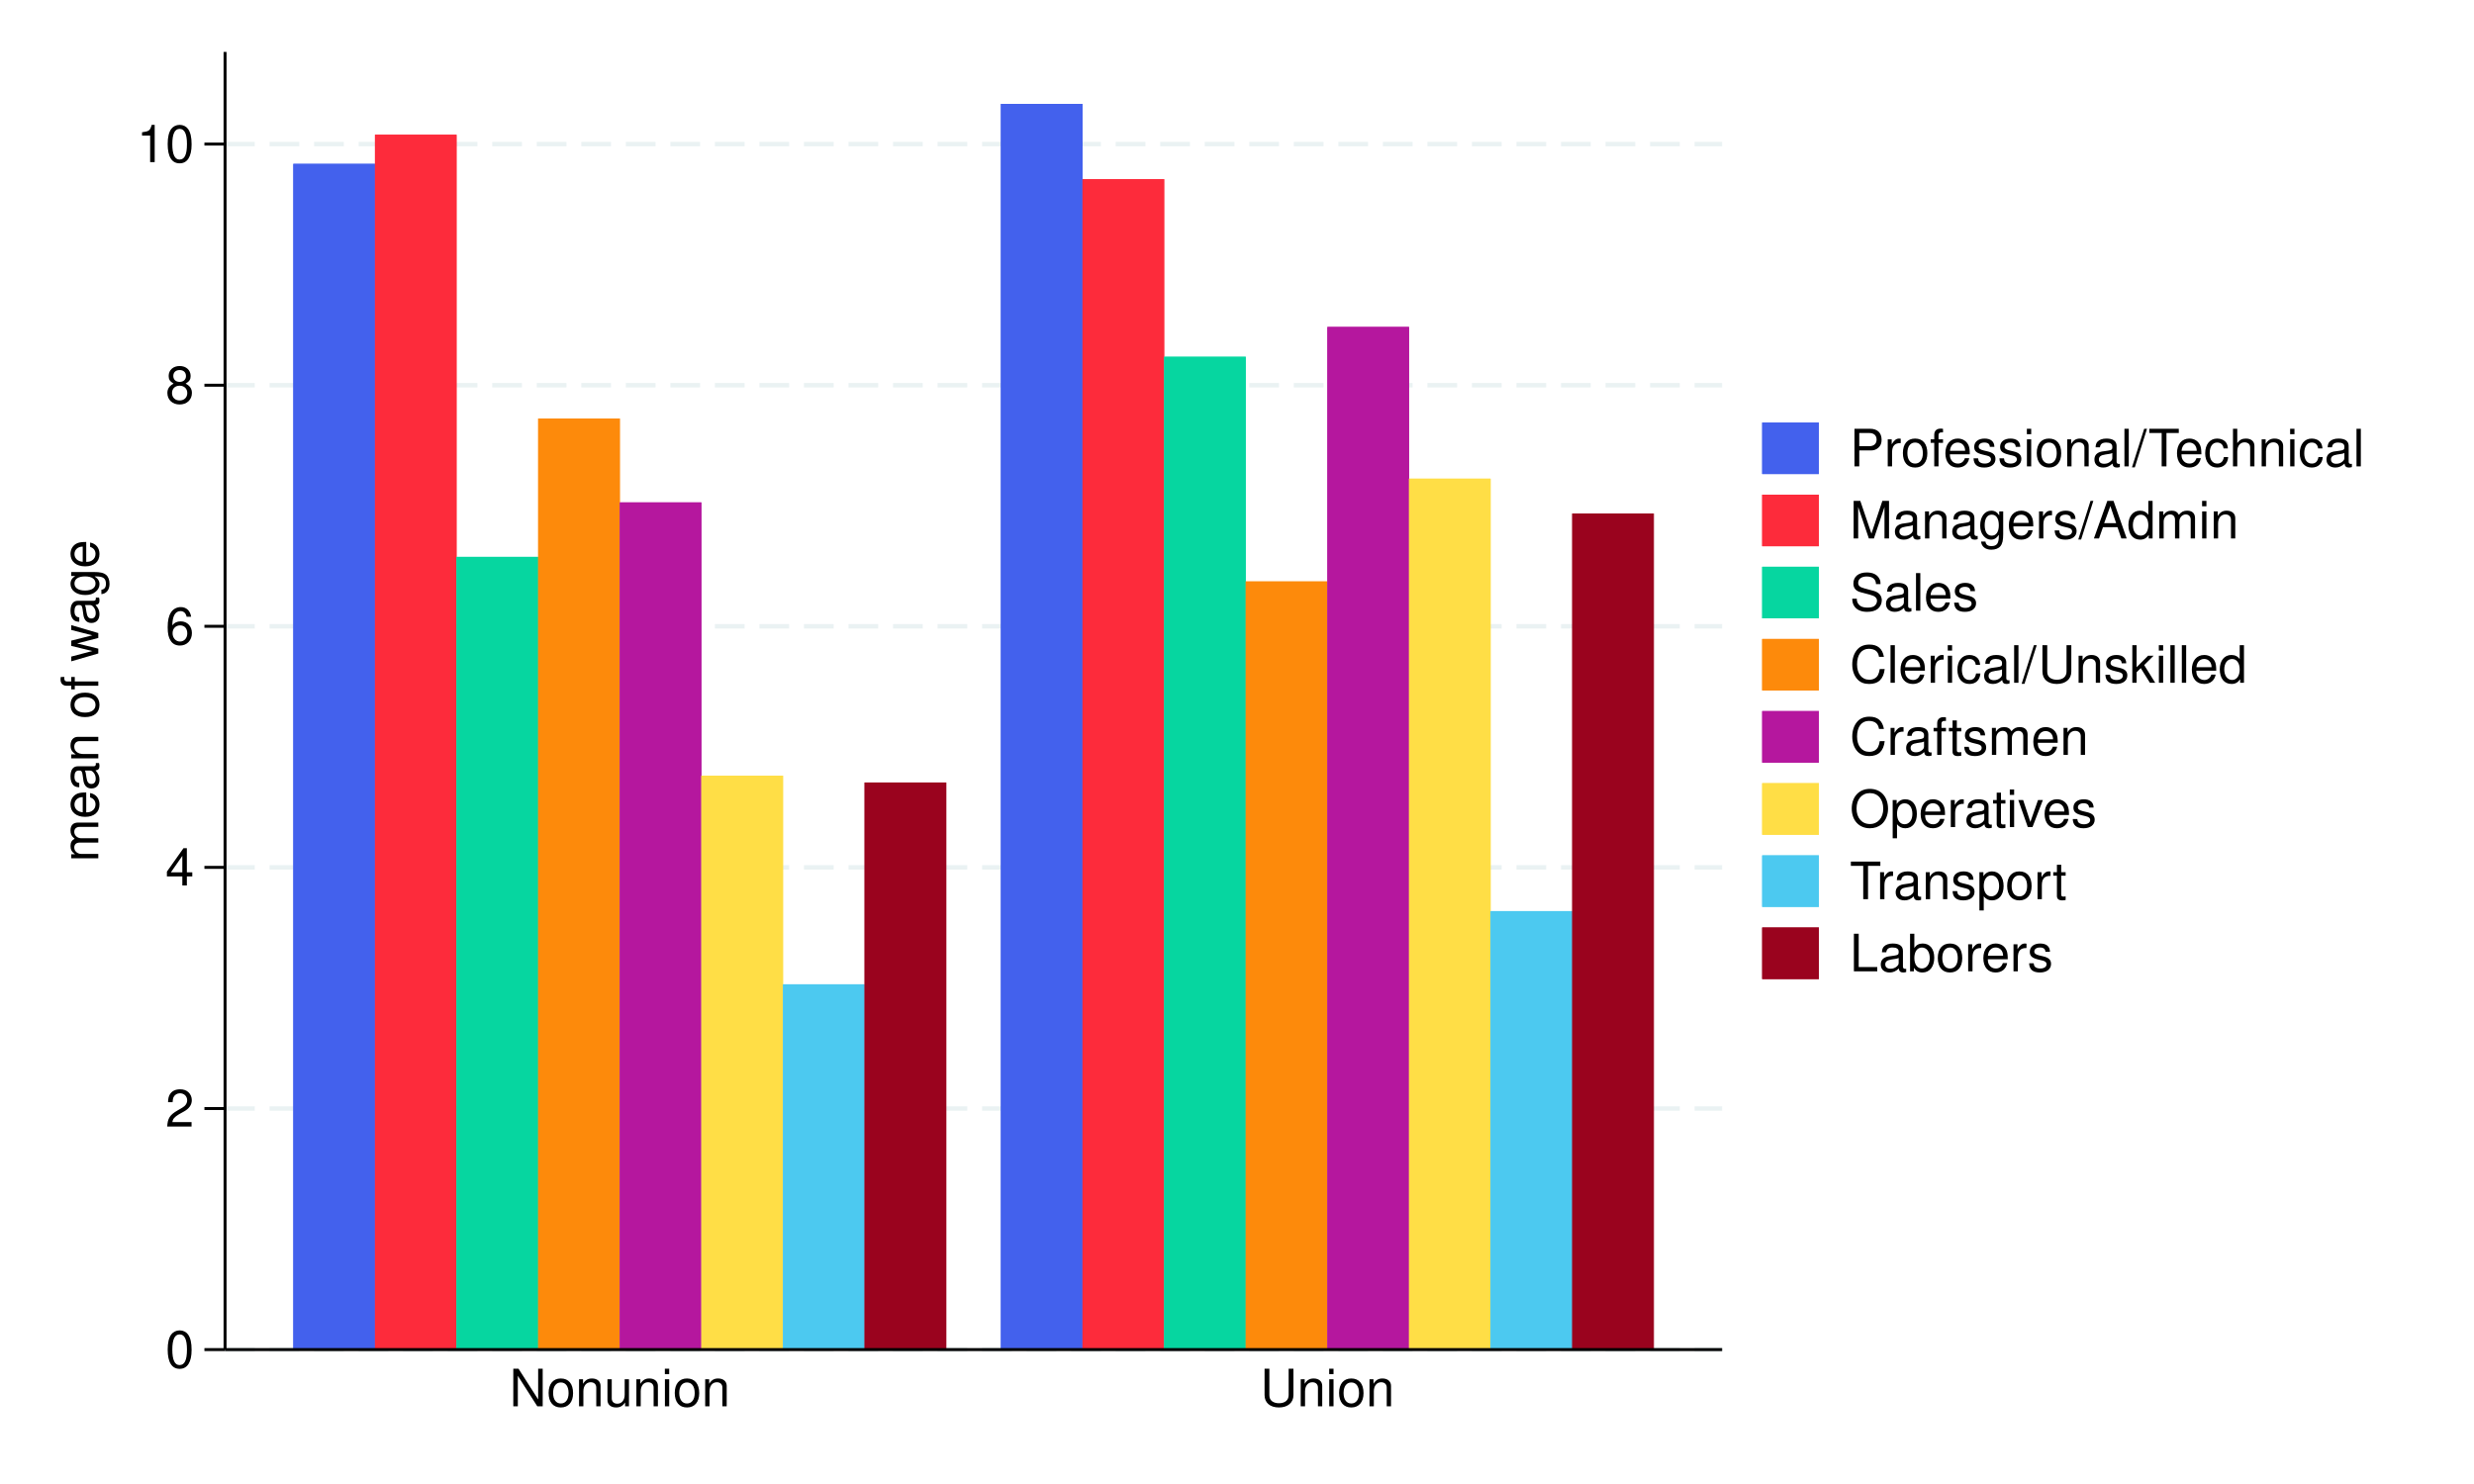
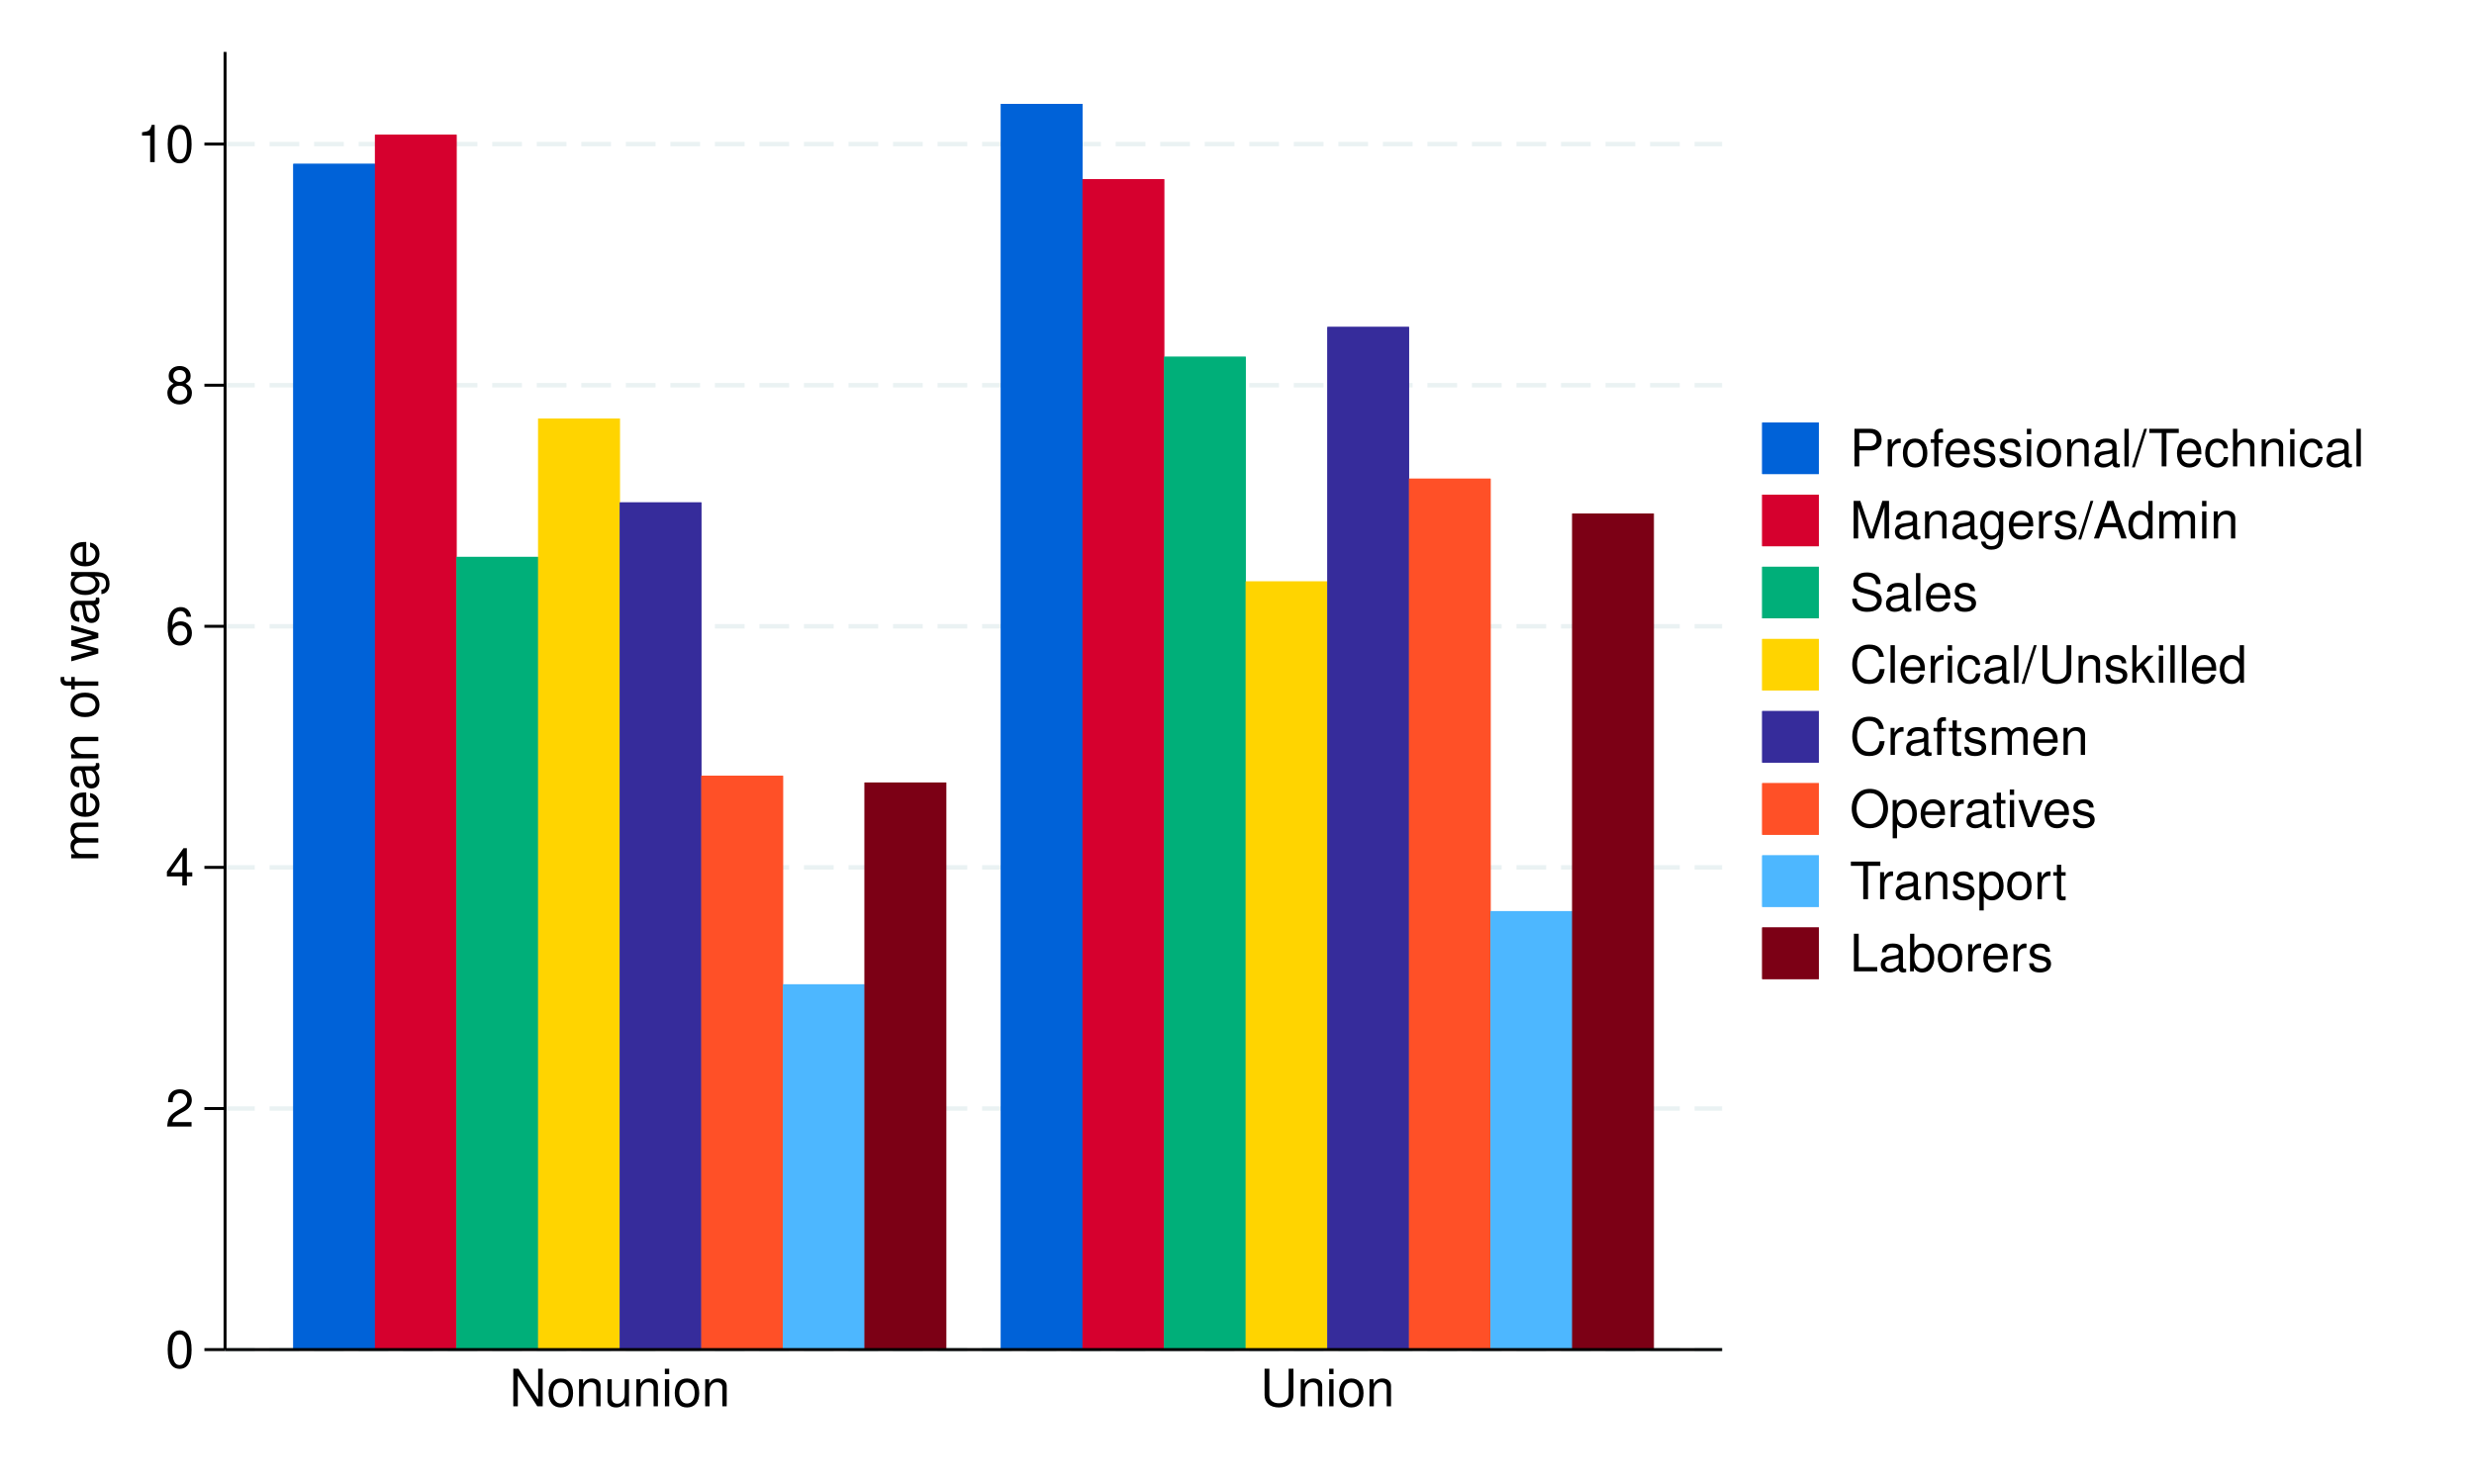
<svg xmlns="http://www.w3.org/2000/svg" version="1.1" width="7.500in" height="4.500in" viewBox="0 0 5400 3240">
  <rect x="0" y="0" width="5400" height="3240" style="fill:#FFFFFF;stroke:none" />
  <rect x="0.00" y="0.00" width="5400.00" height="3240.00" style="fill:#FFFFFF" />
  <rect x="3.24" y="3.24" width="5393.52" height="3233.52" style="fill:none;stroke:#FFFFFF;stroke-width:6.48" />
  <rect x="491.23" y="113.40" width="3267.68" height="2833.14" style="fill:#FFFFFF" />
  <rect x="494.47" y="116.64" width="3261.20" height="2826.66" style="fill:none;stroke:#FFFFFF;stroke-width:6.48" />
  <line x1="491.23" y1="2946.54" x2="556.03" y2="2946.54" style="stroke:#EAF2F3;stroke-width:9.72" />
  <line x1="588.43" y1="2946.54" x2="653.23" y2="2946.54" style="stroke:#EAF2F3;stroke-width:9.72" />
  <line x1="685.63" y1="2946.54" x2="750.43" y2="2946.54" style="stroke:#EAF2F3;stroke-width:9.72" />
  <line x1="782.83" y1="2946.54" x2="847.63" y2="2946.54" style="stroke:#EAF2F3;stroke-width:9.72" />
  <line x1="880.03" y1="2946.54" x2="944.83" y2="2946.54" style="stroke:#EAF2F3;stroke-width:9.72" />
  <line x1="977.23" y1="2946.54" x2="1042.03" y2="2946.54" style="stroke:#EAF2F3;stroke-width:9.72" />
  <line x1="1074.43" y1="2946.54" x2="1139.23" y2="2946.54" style="stroke:#EAF2F3;stroke-width:9.72" />
  <line x1="1171.63" y1="2946.54" x2="1236.43" y2="2946.54" style="stroke:#EAF2F3;stroke-width:9.72" />
  <line x1="1268.83" y1="2946.54" x2="1333.63" y2="2946.54" style="stroke:#EAF2F3;stroke-width:9.72" />
  <line x1="1366.03" y1="2946.54" x2="1430.83" y2="2946.54" style="stroke:#EAF2F3;stroke-width:9.72" />
  <line x1="1463.23" y1="2946.54" x2="1528.03" y2="2946.54" style="stroke:#EAF2F3;stroke-width:9.72" />
  <line x1="1560.43" y1="2946.54" x2="1625.23" y2="2946.54" style="stroke:#EAF2F3;stroke-width:9.72" />
  <line x1="1657.63" y1="2946.54" x2="1722.43" y2="2946.54" style="stroke:#EAF2F3;stroke-width:9.72" />
  <line x1="1754.83" y1="2946.54" x2="1819.63" y2="2946.54" style="stroke:#EAF2F3;stroke-width:9.72" />
  <line x1="1852.03" y1="2946.54" x2="1916.83" y2="2946.54" style="stroke:#EAF2F3;stroke-width:9.72" />
  <line x1="1949.23" y1="2946.54" x2="2014.03" y2="2946.54" style="stroke:#EAF2F3;stroke-width:9.72" />
  <line x1="2046.43" y1="2946.54" x2="2111.23" y2="2946.54" style="stroke:#EAF2F3;stroke-width:9.72" />
  <line x1="2143.63" y1="2946.54" x2="2208.43" y2="2946.54" style="stroke:#EAF2F3;stroke-width:9.72" />
  <line x1="2240.83" y1="2946.54" x2="2305.63" y2="2946.54" style="stroke:#EAF2F3;stroke-width:9.72" />
  <line x1="2338.03" y1="2946.54" x2="2402.83" y2="2946.54" style="stroke:#EAF2F3;stroke-width:9.72" />
  <line x1="2435.23" y1="2946.54" x2="2500.03" y2="2946.54" style="stroke:#EAF2F3;stroke-width:9.72" />
  <line x1="2532.43" y1="2946.54" x2="2597.23" y2="2946.54" style="stroke:#EAF2F3;stroke-width:9.72" />
  <line x1="2629.63" y1="2946.54" x2="2694.43" y2="2946.54" style="stroke:#EAF2F3;stroke-width:9.72" />
  <line x1="2726.83" y1="2946.54" x2="2791.63" y2="2946.54" style="stroke:#EAF2F3;stroke-width:9.72" />
  <line x1="2824.03" y1="2946.54" x2="2888.83" y2="2946.54" style="stroke:#EAF2F3;stroke-width:9.72" />
  <line x1="2921.23" y1="2946.54" x2="2986.03" y2="2946.54" style="stroke:#EAF2F3;stroke-width:9.72" />
  <line x1="3018.43" y1="2946.54" x2="3083.23" y2="2946.54" style="stroke:#EAF2F3;stroke-width:9.72" />
  <line x1="3115.63" y1="2946.54" x2="3180.43" y2="2946.54" style="stroke:#EAF2F3;stroke-width:9.72" />
  <line x1="3212.83" y1="2946.54" x2="3277.63" y2="2946.54" style="stroke:#EAF2F3;stroke-width:9.72" />
  <line x1="3310.03" y1="2946.54" x2="3374.83" y2="2946.54" style="stroke:#EAF2F3;stroke-width:9.72" />
  <line x1="3407.23" y1="2946.54" x2="3472.03" y2="2946.54" style="stroke:#EAF2F3;stroke-width:9.72" />
  <line x1="3504.43" y1="2946.54" x2="3569.23" y2="2946.54" style="stroke:#EAF2F3;stroke-width:9.72" />
  <line x1="3601.63" y1="2946.54" x2="3666.43" y2="2946.54" style="stroke:#EAF2F3;stroke-width:9.72" />
  <line x1="3698.83" y1="2946.54" x2="3758.91" y2="2946.54" style="stroke:#EAF2F3;stroke-width:9.72" />
  <line x1="491.23" y1="2420.21" x2="556.03" y2="2420.21" style="stroke:#EAF2F3;stroke-width:9.72" />
  <line x1="588.43" y1="2420.21" x2="653.23" y2="2420.21" style="stroke:#EAF2F3;stroke-width:9.72" />
  <line x1="685.63" y1="2420.21" x2="750.43" y2="2420.21" style="stroke:#EAF2F3;stroke-width:9.72" />
  <line x1="782.83" y1="2420.21" x2="847.63" y2="2420.21" style="stroke:#EAF2F3;stroke-width:9.72" />
  <line x1="880.03" y1="2420.21" x2="944.83" y2="2420.21" style="stroke:#EAF2F3;stroke-width:9.72" />
  <line x1="977.23" y1="2420.21" x2="1042.03" y2="2420.21" style="stroke:#EAF2F3;stroke-width:9.72" />
  <line x1="1074.43" y1="2420.21" x2="1139.23" y2="2420.21" style="stroke:#EAF2F3;stroke-width:9.72" />
  <line x1="1171.63" y1="2420.21" x2="1236.43" y2="2420.21" style="stroke:#EAF2F3;stroke-width:9.72" />
  <line x1="1268.83" y1="2420.21" x2="1333.63" y2="2420.21" style="stroke:#EAF2F3;stroke-width:9.72" />
  <line x1="1366.03" y1="2420.21" x2="1430.83" y2="2420.21" style="stroke:#EAF2F3;stroke-width:9.72" />
  <line x1="1463.23" y1="2420.21" x2="1528.03" y2="2420.21" style="stroke:#EAF2F3;stroke-width:9.72" />
  <line x1="1560.43" y1="2420.21" x2="1625.23" y2="2420.21" style="stroke:#EAF2F3;stroke-width:9.72" />
  <line x1="1657.63" y1="2420.21" x2="1722.43" y2="2420.21" style="stroke:#EAF2F3;stroke-width:9.72" />
  <line x1="1754.83" y1="2420.21" x2="1819.63" y2="2420.21" style="stroke:#EAF2F3;stroke-width:9.72" />
  <line x1="1852.03" y1="2420.21" x2="1916.83" y2="2420.21" style="stroke:#EAF2F3;stroke-width:9.72" />
  <line x1="1949.23" y1="2420.21" x2="2014.03" y2="2420.21" style="stroke:#EAF2F3;stroke-width:9.72" />
  <line x1="2046.43" y1="2420.21" x2="2111.23" y2="2420.21" style="stroke:#EAF2F3;stroke-width:9.72" />
  <line x1="2143.63" y1="2420.21" x2="2208.43" y2="2420.21" style="stroke:#EAF2F3;stroke-width:9.72" />
  <line x1="2240.83" y1="2420.21" x2="2305.63" y2="2420.21" style="stroke:#EAF2F3;stroke-width:9.72" />
  <line x1="2338.03" y1="2420.21" x2="2402.83" y2="2420.21" style="stroke:#EAF2F3;stroke-width:9.72" />
  <line x1="2435.23" y1="2420.21" x2="2500.03" y2="2420.21" style="stroke:#EAF2F3;stroke-width:9.72" />
  <line x1="2532.43" y1="2420.21" x2="2597.23" y2="2420.21" style="stroke:#EAF2F3;stroke-width:9.72" />
  <line x1="2629.63" y1="2420.21" x2="2694.43" y2="2420.21" style="stroke:#EAF2F3;stroke-width:9.72" />
  <line x1="2726.83" y1="2420.21" x2="2791.63" y2="2420.21" style="stroke:#EAF2F3;stroke-width:9.72" />
  <line x1="2824.03" y1="2420.21" x2="2888.83" y2="2420.21" style="stroke:#EAF2F3;stroke-width:9.72" />
  <line x1="2921.23" y1="2420.21" x2="2986.03" y2="2420.21" style="stroke:#EAF2F3;stroke-width:9.72" />
  <line x1="3018.43" y1="2420.21" x2="3083.23" y2="2420.21" style="stroke:#EAF2F3;stroke-width:9.72" />
  <line x1="3115.63" y1="2420.21" x2="3180.43" y2="2420.21" style="stroke:#EAF2F3;stroke-width:9.72" />
  <line x1="3212.83" y1="2420.21" x2="3277.63" y2="2420.21" style="stroke:#EAF2F3;stroke-width:9.72" />
  <line x1="3310.03" y1="2420.21" x2="3374.83" y2="2420.21" style="stroke:#EAF2F3;stroke-width:9.72" />
  <line x1="3407.23" y1="2420.21" x2="3472.03" y2="2420.21" style="stroke:#EAF2F3;stroke-width:9.72" />
  <line x1="3504.43" y1="2420.21" x2="3569.23" y2="2420.21" style="stroke:#EAF2F3;stroke-width:9.72" />
  <line x1="3601.63" y1="2420.21" x2="3666.43" y2="2420.21" style="stroke:#EAF2F3;stroke-width:9.72" />
  <line x1="3698.83" y1="2420.21" x2="3758.91" y2="2420.21" style="stroke:#EAF2F3;stroke-width:9.72" />
  <line x1="491.23" y1="1893.71" x2="556.03" y2="1893.71" style="stroke:#EAF2F3;stroke-width:9.72" />
  <line x1="588.43" y1="1893.71" x2="653.23" y2="1893.71" style="stroke:#EAF2F3;stroke-width:9.72" />
  <line x1="685.63" y1="1893.71" x2="750.43" y2="1893.71" style="stroke:#EAF2F3;stroke-width:9.72" />
  <line x1="782.83" y1="1893.71" x2="847.63" y2="1893.71" style="stroke:#EAF2F3;stroke-width:9.72" />
  <line x1="880.03" y1="1893.71" x2="944.83" y2="1893.71" style="stroke:#EAF2F3;stroke-width:9.72" />
  <line x1="977.23" y1="1893.71" x2="1042.03" y2="1893.71" style="stroke:#EAF2F3;stroke-width:9.72" />
  <line x1="1074.43" y1="1893.71" x2="1139.23" y2="1893.71" style="stroke:#EAF2F3;stroke-width:9.72" />
  <line x1="1171.63" y1="1893.71" x2="1236.43" y2="1893.71" style="stroke:#EAF2F3;stroke-width:9.72" />
  <line x1="1268.83" y1="1893.71" x2="1333.63" y2="1893.71" style="stroke:#EAF2F3;stroke-width:9.72" />
  <line x1="1366.03" y1="1893.71" x2="1430.83" y2="1893.71" style="stroke:#EAF2F3;stroke-width:9.72" />
  <line x1="1463.23" y1="1893.71" x2="1528.03" y2="1893.71" style="stroke:#EAF2F3;stroke-width:9.72" />
  <line x1="1560.43" y1="1893.71" x2="1625.23" y2="1893.71" style="stroke:#EAF2F3;stroke-width:9.72" />
  <line x1="1657.63" y1="1893.71" x2="1722.43" y2="1893.71" style="stroke:#EAF2F3;stroke-width:9.72" />
  <line x1="1754.83" y1="1893.71" x2="1819.63" y2="1893.71" style="stroke:#EAF2F3;stroke-width:9.72" />
  <line x1="1852.03" y1="1893.71" x2="1916.83" y2="1893.71" style="stroke:#EAF2F3;stroke-width:9.72" />
  <line x1="1949.23" y1="1893.71" x2="2014.03" y2="1893.71" style="stroke:#EAF2F3;stroke-width:9.72" />
  <line x1="2046.43" y1="1893.71" x2="2111.23" y2="1893.71" style="stroke:#EAF2F3;stroke-width:9.72" />
  <line x1="2143.63" y1="1893.71" x2="2208.43" y2="1893.71" style="stroke:#EAF2F3;stroke-width:9.72" />
  <line x1="2240.83" y1="1893.71" x2="2305.63" y2="1893.71" style="stroke:#EAF2F3;stroke-width:9.72" />
  <line x1="2338.03" y1="1893.71" x2="2402.83" y2="1893.71" style="stroke:#EAF2F3;stroke-width:9.72" />
  <line x1="2435.23" y1="1893.71" x2="2500.03" y2="1893.71" style="stroke:#EAF2F3;stroke-width:9.72" />
  <line x1="2532.43" y1="1893.71" x2="2597.23" y2="1893.71" style="stroke:#EAF2F3;stroke-width:9.72" />
  <line x1="2629.63" y1="1893.71" x2="2694.43" y2="1893.71" style="stroke:#EAF2F3;stroke-width:9.72" />
  <line x1="2726.83" y1="1893.71" x2="2791.63" y2="1893.71" style="stroke:#EAF2F3;stroke-width:9.72" />
  <line x1="2824.03" y1="1893.71" x2="2888.83" y2="1893.71" style="stroke:#EAF2F3;stroke-width:9.72" />
  <line x1="2921.23" y1="1893.71" x2="2986.03" y2="1893.71" style="stroke:#EAF2F3;stroke-width:9.72" />
  <line x1="3018.43" y1="1893.71" x2="3083.23" y2="1893.71" style="stroke:#EAF2F3;stroke-width:9.72" />
  <line x1="3115.63" y1="1893.71" x2="3180.43" y2="1893.71" style="stroke:#EAF2F3;stroke-width:9.72" />
  <line x1="3212.83" y1="1893.71" x2="3277.63" y2="1893.71" style="stroke:#EAF2F3;stroke-width:9.72" />
  <line x1="3310.03" y1="1893.71" x2="3374.83" y2="1893.71" style="stroke:#EAF2F3;stroke-width:9.72" />
  <line x1="3407.23" y1="1893.71" x2="3472.03" y2="1893.71" style="stroke:#EAF2F3;stroke-width:9.72" />
  <line x1="3504.43" y1="1893.71" x2="3569.23" y2="1893.71" style="stroke:#EAF2F3;stroke-width:9.72" />
  <line x1="3601.63" y1="1893.71" x2="3666.43" y2="1893.71" style="stroke:#EAF2F3;stroke-width:9.72" />
  <line x1="3698.83" y1="1893.71" x2="3758.91" y2="1893.71" style="stroke:#EAF2F3;stroke-width:9.72" />
  <line x1="491.23" y1="1367.38" x2="556.03" y2="1367.38" style="stroke:#EAF2F3;stroke-width:9.72" />
  <line x1="588.43" y1="1367.38" x2="653.23" y2="1367.38" style="stroke:#EAF2F3;stroke-width:9.72" />
  <line x1="685.63" y1="1367.38" x2="750.43" y2="1367.38" style="stroke:#EAF2F3;stroke-width:9.72" />
  <line x1="782.83" y1="1367.38" x2="847.63" y2="1367.38" style="stroke:#EAF2F3;stroke-width:9.72" />
  <line x1="880.03" y1="1367.38" x2="944.83" y2="1367.38" style="stroke:#EAF2F3;stroke-width:9.72" />
  <line x1="977.23" y1="1367.38" x2="1042.03" y2="1367.38" style="stroke:#EAF2F3;stroke-width:9.72" />
  <line x1="1074.43" y1="1367.38" x2="1139.23" y2="1367.38" style="stroke:#EAF2F3;stroke-width:9.72" />
  <line x1="1171.63" y1="1367.38" x2="1236.43" y2="1367.38" style="stroke:#EAF2F3;stroke-width:9.72" />
  <line x1="1268.83" y1="1367.38" x2="1333.63" y2="1367.38" style="stroke:#EAF2F3;stroke-width:9.72" />
  <line x1="1366.03" y1="1367.38" x2="1430.83" y2="1367.38" style="stroke:#EAF2F3;stroke-width:9.72" />
  <line x1="1463.23" y1="1367.38" x2="1528.03" y2="1367.38" style="stroke:#EAF2F3;stroke-width:9.72" />
  <line x1="1560.43" y1="1367.38" x2="1625.23" y2="1367.38" style="stroke:#EAF2F3;stroke-width:9.72" />
  <line x1="1657.63" y1="1367.38" x2="1722.43" y2="1367.38" style="stroke:#EAF2F3;stroke-width:9.72" />
  <line x1="1754.83" y1="1367.38" x2="1819.63" y2="1367.38" style="stroke:#EAF2F3;stroke-width:9.72" />
  <line x1="1852.03" y1="1367.38" x2="1916.83" y2="1367.38" style="stroke:#EAF2F3;stroke-width:9.72" />
  <line x1="1949.23" y1="1367.38" x2="2014.03" y2="1367.38" style="stroke:#EAF2F3;stroke-width:9.72" />
  <line x1="2046.43" y1="1367.38" x2="2111.23" y2="1367.38" style="stroke:#EAF2F3;stroke-width:9.72" />
  <line x1="2143.63" y1="1367.38" x2="2208.43" y2="1367.38" style="stroke:#EAF2F3;stroke-width:9.72" />
  <line x1="2240.83" y1="1367.38" x2="2305.63" y2="1367.38" style="stroke:#EAF2F3;stroke-width:9.72" />
  <line x1="2338.03" y1="1367.38" x2="2402.83" y2="1367.38" style="stroke:#EAF2F3;stroke-width:9.72" />
  <line x1="2435.23" y1="1367.38" x2="2500.03" y2="1367.38" style="stroke:#EAF2F3;stroke-width:9.72" />
  <line x1="2532.43" y1="1367.38" x2="2597.23" y2="1367.38" style="stroke:#EAF2F3;stroke-width:9.72" />
  <line x1="2629.63" y1="1367.38" x2="2694.43" y2="1367.38" style="stroke:#EAF2F3;stroke-width:9.72" />
  <line x1="2726.83" y1="1367.38" x2="2791.63" y2="1367.38" style="stroke:#EAF2F3;stroke-width:9.72" />
  <line x1="2824.03" y1="1367.38" x2="2888.83" y2="1367.38" style="stroke:#EAF2F3;stroke-width:9.72" />
  <line x1="2921.23" y1="1367.38" x2="2986.03" y2="1367.38" style="stroke:#EAF2F3;stroke-width:9.72" />
  <line x1="3018.43" y1="1367.38" x2="3083.23" y2="1367.38" style="stroke:#EAF2F3;stroke-width:9.72" />
  <line x1="3115.63" y1="1367.38" x2="3180.43" y2="1367.38" style="stroke:#EAF2F3;stroke-width:9.72" />
  <line x1="3212.83" y1="1367.38" x2="3277.63" y2="1367.38" style="stroke:#EAF2F3;stroke-width:9.72" />
  <line x1="3310.03" y1="1367.38" x2="3374.83" y2="1367.38" style="stroke:#EAF2F3;stroke-width:9.72" />
  <line x1="3407.23" y1="1367.38" x2="3472.03" y2="1367.38" style="stroke:#EAF2F3;stroke-width:9.72" />
  <line x1="3504.43" y1="1367.38" x2="3569.23" y2="1367.38" style="stroke:#EAF2F3;stroke-width:9.72" />
  <line x1="3601.63" y1="1367.38" x2="3666.43" y2="1367.38" style="stroke:#EAF2F3;stroke-width:9.72" />
  <line x1="3698.83" y1="1367.38" x2="3758.91" y2="1367.38" style="stroke:#EAF2F3;stroke-width:9.72" />
  <line x1="491.23" y1="841.05" x2="556.03" y2="841.05" style="stroke:#EAF2F3;stroke-width:9.72" />
  <line x1="588.43" y1="841.05" x2="653.23" y2="841.05" style="stroke:#EAF2F3;stroke-width:9.72" />
  <line x1="685.63" y1="841.05" x2="750.43" y2="841.05" style="stroke:#EAF2F3;stroke-width:9.72" />
  <line x1="782.83" y1="841.05" x2="847.63" y2="841.05" style="stroke:#EAF2F3;stroke-width:9.72" />
  <line x1="880.03" y1="841.05" x2="944.83" y2="841.05" style="stroke:#EAF2F3;stroke-width:9.72" />
  <line x1="977.23" y1="841.05" x2="1042.03" y2="841.05" style="stroke:#EAF2F3;stroke-width:9.72" />
  <line x1="1074.43" y1="841.05" x2="1139.23" y2="841.05" style="stroke:#EAF2F3;stroke-width:9.72" />
  <line x1="1171.63" y1="841.05" x2="1236.43" y2="841.05" style="stroke:#EAF2F3;stroke-width:9.72" />
  <line x1="1268.83" y1="841.05" x2="1333.63" y2="841.05" style="stroke:#EAF2F3;stroke-width:9.72" />
  <line x1="1366.03" y1="841.05" x2="1430.83" y2="841.05" style="stroke:#EAF2F3;stroke-width:9.72" />
  <line x1="1463.23" y1="841.05" x2="1528.03" y2="841.05" style="stroke:#EAF2F3;stroke-width:9.72" />
  <line x1="1560.43" y1="841.05" x2="1625.23" y2="841.05" style="stroke:#EAF2F3;stroke-width:9.72" />
  <line x1="1657.63" y1="841.05" x2="1722.43" y2="841.05" style="stroke:#EAF2F3;stroke-width:9.72" />
  <line x1="1754.83" y1="841.05" x2="1819.63" y2="841.05" style="stroke:#EAF2F3;stroke-width:9.72" />
  <line x1="1852.03" y1="841.05" x2="1916.83" y2="841.05" style="stroke:#EAF2F3;stroke-width:9.72" />
  <line x1="1949.23" y1="841.05" x2="2014.03" y2="841.05" style="stroke:#EAF2F3;stroke-width:9.72" />
  <line x1="2046.43" y1="841.05" x2="2111.23" y2="841.05" style="stroke:#EAF2F3;stroke-width:9.72" />
  <line x1="2143.63" y1="841.05" x2="2208.43" y2="841.05" style="stroke:#EAF2F3;stroke-width:9.72" />
  <line x1="2240.83" y1="841.05" x2="2305.63" y2="841.05" style="stroke:#EAF2F3;stroke-width:9.72" />
  <line x1="2338.03" y1="841.05" x2="2402.83" y2="841.05" style="stroke:#EAF2F3;stroke-width:9.72" />
  <line x1="2435.23" y1="841.05" x2="2500.03" y2="841.05" style="stroke:#EAF2F3;stroke-width:9.72" />
  <line x1="2532.43" y1="841.05" x2="2597.23" y2="841.05" style="stroke:#EAF2F3;stroke-width:9.72" />
  <line x1="2629.63" y1="841.05" x2="2694.43" y2="841.05" style="stroke:#EAF2F3;stroke-width:9.72" />
  <line x1="2726.83" y1="841.05" x2="2791.63" y2="841.05" style="stroke:#EAF2F3;stroke-width:9.72" />
  <line x1="2824.03" y1="841.05" x2="2888.83" y2="841.05" style="stroke:#EAF2F3;stroke-width:9.72" />
  <line x1="2921.23" y1="841.05" x2="2986.03" y2="841.05" style="stroke:#EAF2F3;stroke-width:9.72" />
  <line x1="3018.43" y1="841.05" x2="3083.23" y2="841.05" style="stroke:#EAF2F3;stroke-width:9.72" />
  <line x1="3115.63" y1="841.05" x2="3180.43" y2="841.05" style="stroke:#EAF2F3;stroke-width:9.72" />
  <line x1="3212.83" y1="841.05" x2="3277.63" y2="841.05" style="stroke:#EAF2F3;stroke-width:9.72" />
  <line x1="3310.03" y1="841.05" x2="3374.83" y2="841.05" style="stroke:#EAF2F3;stroke-width:9.72" />
  <line x1="3407.23" y1="841.05" x2="3472.03" y2="841.05" style="stroke:#EAF2F3;stroke-width:9.72" />
  <line x1="3504.43" y1="841.05" x2="3569.23" y2="841.05" style="stroke:#EAF2F3;stroke-width:9.72" />
  <line x1="3601.63" y1="841.05" x2="3666.43" y2="841.05" style="stroke:#EAF2F3;stroke-width:9.72" />
  <line x1="3698.83" y1="841.05" x2="3758.91" y2="841.05" style="stroke:#EAF2F3;stroke-width:9.72" />
  <line x1="491.23" y1="314.55" x2="556.03" y2="314.55" style="stroke:#EAF2F3;stroke-width:9.72" />
  <line x1="588.43" y1="314.55" x2="653.23" y2="314.55" style="stroke:#EAF2F3;stroke-width:9.72" />
  <line x1="685.63" y1="314.55" x2="750.43" y2="314.55" style="stroke:#EAF2F3;stroke-width:9.72" />
  <line x1="782.83" y1="314.55" x2="847.63" y2="314.55" style="stroke:#EAF2F3;stroke-width:9.72" />
  <line x1="880.03" y1="314.55" x2="944.83" y2="314.55" style="stroke:#EAF2F3;stroke-width:9.72" />
  <line x1="977.23" y1="314.55" x2="1042.03" y2="314.55" style="stroke:#EAF2F3;stroke-width:9.72" />
  <line x1="1074.43" y1="314.55" x2="1139.23" y2="314.55" style="stroke:#EAF2F3;stroke-width:9.72" />
  <line x1="1171.63" y1="314.55" x2="1236.43" y2="314.55" style="stroke:#EAF2F3;stroke-width:9.72" />
  <line x1="1268.83" y1="314.55" x2="1333.63" y2="314.55" style="stroke:#EAF2F3;stroke-width:9.72" />
  <line x1="1366.03" y1="314.55" x2="1430.83" y2="314.55" style="stroke:#EAF2F3;stroke-width:9.72" />
  <line x1="1463.23" y1="314.55" x2="1528.03" y2="314.55" style="stroke:#EAF2F3;stroke-width:9.72" />
  <line x1="1560.43" y1="314.55" x2="1625.23" y2="314.55" style="stroke:#EAF2F3;stroke-width:9.72" />
  <line x1="1657.63" y1="314.55" x2="1722.43" y2="314.55" style="stroke:#EAF2F3;stroke-width:9.72" />
  <line x1="1754.83" y1="314.55" x2="1819.63" y2="314.55" style="stroke:#EAF2F3;stroke-width:9.72" />
  <line x1="1852.03" y1="314.55" x2="1916.83" y2="314.55" style="stroke:#EAF2F3;stroke-width:9.72" />
  <line x1="1949.23" y1="314.55" x2="2014.03" y2="314.55" style="stroke:#EAF2F3;stroke-width:9.72" />
  <line x1="2046.43" y1="314.55" x2="2111.23" y2="314.55" style="stroke:#EAF2F3;stroke-width:9.72" />
  <line x1="2143.63" y1="314.55" x2="2208.43" y2="314.55" style="stroke:#EAF2F3;stroke-width:9.72" />
  <line x1="2240.83" y1="314.55" x2="2305.63" y2="314.55" style="stroke:#EAF2F3;stroke-width:9.72" />
  <line x1="2338.03" y1="314.55" x2="2402.83" y2="314.55" style="stroke:#EAF2F3;stroke-width:9.72" />
  <line x1="2435.23" y1="314.55" x2="2500.03" y2="314.55" style="stroke:#EAF2F3;stroke-width:9.72" />
  <line x1="2532.43" y1="314.55" x2="2597.23" y2="314.55" style="stroke:#EAF2F3;stroke-width:9.72" />
  <line x1="2629.63" y1="314.55" x2="2694.43" y2="314.55" style="stroke:#EAF2F3;stroke-width:9.72" />
  <line x1="2726.83" y1="314.55" x2="2791.63" y2="314.55" style="stroke:#EAF2F3;stroke-width:9.72" />
  <line x1="2824.03" y1="314.55" x2="2888.83" y2="314.55" style="stroke:#EAF2F3;stroke-width:9.72" />
  <line x1="2921.23" y1="314.55" x2="2986.03" y2="314.55" style="stroke:#EAF2F3;stroke-width:9.72" />
  <line x1="3018.43" y1="314.55" x2="3083.23" y2="314.55" style="stroke:#EAF2F3;stroke-width:9.72" />
  <line x1="3115.63" y1="314.55" x2="3180.43" y2="314.55" style="stroke:#EAF2F3;stroke-width:9.72" />
  <line x1="3212.83" y1="314.55" x2="3277.63" y2="314.55" style="stroke:#EAF2F3;stroke-width:9.72" />
  <line x1="3310.03" y1="314.55" x2="3374.83" y2="314.55" style="stroke:#EAF2F3;stroke-width:9.72" />
  <line x1="3407.23" y1="314.55" x2="3472.03" y2="314.55" style="stroke:#EAF2F3;stroke-width:9.72" />
  <line x1="3504.43" y1="314.55" x2="3569.23" y2="314.55" style="stroke:#EAF2F3;stroke-width:9.72" />
  <line x1="3601.63" y1="314.55" x2="3666.43" y2="314.55" style="stroke:#EAF2F3;stroke-width:9.72" />
  <line x1="3698.83" y1="314.55" x2="3758.91" y2="314.55" style="stroke:#EAF2F3;stroke-width:9.72" />
-   <rect x="640.24" y="357.75" width="178.20" height="2588.79" style="fill:#4361ED" />
-   <rect x="643.48" y="360.99" width="171.72" height="2582.31" style="fill:none;stroke:#4361ED;stroke-width:6.48" />
-   <rect x="818.44" y="294.13" width="178.03" height="2652.41" style="fill:#FD2B3B" />
-   <rect x="821.68" y="297.37" width="171.55" height="2645.93" style="fill:none;stroke:#FD2B3B;stroke-width:6.48" />
-   <rect x="996.47" y="1215.84" width="178.20" height="1730.70" style="fill:#06D6A0" />
-   <rect x="999.71" y="1219.08" width="171.72" height="1724.22" style="fill:none;stroke:#06D6A0;stroke-width:6.48" />
-   <rect x="1174.67" y="913.78" width="178.20" height="2032.76" style="fill:#FD8A0B" />
-   <rect x="1177.91" y="917.02" width="171.72" height="2026.28" style="fill:none;stroke:#FD8A0B;stroke-width:6.48" />
-   <rect x="1352.87" y="1096.88" width="178.03" height="1849.67" style="fill:#B5179E" />
-   <rect x="1356.11" y="1100.12" width="171.55" height="1843.19" style="fill:none;stroke:#B5179E;stroke-width:6.48" />
-   <rect x="1530.90" y="1693.58" width="178.20" height="1252.97" style="fill:#FFDE46" />
-   <rect x="1534.14" y="1696.82" width="171.72" height="1246.49" style="fill:none;stroke:#FFDE46;stroke-width:6.48" />
-   <rect x="1709.10" y="2149.03" width="178.03" height="797.51" style="fill:#4CC9F0" />
-   <rect x="1712.34" y="2152.27" width="171.55" height="791.03" style="fill:none;stroke:#4CC9F0;stroke-width:6.48" />
-   <rect x="1887.13" y="1708.43" width="178.20" height="1238.12" style="fill:#9A031E" />
-   <rect x="1890.37" y="1711.67" width="171.72" height="1231.64" style="fill:none;stroke:#9A031E;stroke-width:6.48" />
-   <rect x="2184.64" y="226.80" width="178.20" height="2719.74" style="fill:#4361ED" />
-   <rect x="2187.88" y="230.04" width="171.72" height="2713.26" style="fill:none;stroke:#4361ED;stroke-width:6.48" />
-   <rect x="2362.84" y="391.16" width="178.20" height="2555.38" style="fill:#FD2B3B" />
-   <rect x="2366.08" y="394.40" width="171.72" height="2548.90" style="fill:none;stroke:#FD2B3B;stroke-width:6.48" />
-   <rect x="2541.04" y="778.95" width="178.03" height="2167.59" style="fill:#06D6A0" />
-   <rect x="2544.28" y="782.19" width="171.55" height="2161.11" style="fill:none;stroke:#06D6A0;stroke-width:6.48" />
-   <rect x="2719.07" y="1269.51" width="178.20" height="1677.04" style="fill:#FD8A0B" />
-   <rect x="2722.31" y="1272.75" width="171.72" height="1670.56" style="fill:none;stroke:#FD8A0B;stroke-width:6.48" />
-   <rect x="2897.27" y="713.81" width="178.20" height="2232.73" style="fill:#B5179E" />
-   <rect x="2900.51" y="717.05" width="171.72" height="2226.25" style="fill:none;stroke:#B5179E;stroke-width:6.48" />
-   <rect x="3075.47" y="1045.07" width="178.03" height="1901.48" style="fill:#FFDE46" />
-   <rect x="3078.71" y="1048.31" width="171.55" height="1895.00" style="fill:none;stroke:#FFDE46;stroke-width:6.48" />
-   <rect x="3253.50" y="1989.23" width="178.20" height="957.32" style="fill:#4CC9F0" />
-   <rect x="3256.74" y="1992.47" width="171.72" height="950.84" style="fill:none;stroke:#4CC9F0;stroke-width:6.48" />
-   <rect x="3431.70" y="1121.18" width="178.03" height="1825.37" style="fill:#9A031E" />
-   <rect x="3434.94" y="1124.42" width="171.55" height="1818.89" style="fill:none;stroke:#9A031E;stroke-width:6.48" />
+   <rect x="640.24" y="357.75" width="178.20" height="2588.79" style="fill:#0062D8" />
+   <rect x="643.48" y="360.99" width="171.72" height="2582.31" style="fill:none;stroke:#0062D8;stroke-width:6.48" />
+   <rect x="818.44" y="294.13" width="178.03" height="2652.41" style="fill:#D6002E" />
+   <rect x="821.68" y="297.37" width="171.55" height="2645.93" style="fill:none;stroke:#D6002E;stroke-width:6.48" />
+   <rect x="996.47" y="1215.84" width="178.20" height="1730.70" style="fill:#00AF79" />
+   <rect x="999.71" y="1219.08" width="171.72" height="1724.22" style="fill:none;stroke:#00AF79;stroke-width:6.48" />
+   <rect x="1174.67" y="913.78" width="178.20" height="2032.76" style="fill:#FFD400" />
+   <rect x="1177.91" y="917.02" width="171.72" height="2026.28" style="fill:none;stroke:#FFD400;stroke-width:6.48" />
+   <rect x="1352.87" y="1096.88" width="178.03" height="1849.67" style="fill:#362C9B" />
+   <rect x="1356.11" y="1100.12" width="171.55" height="1843.19" style="fill:none;stroke:#362C9B;stroke-width:6.48" />
+   <rect x="1530.90" y="1693.58" width="178.20" height="1252.97" style="fill:#FF5027" />
+   <rect x="1534.14" y="1696.82" width="171.72" height="1246.49" style="fill:none;stroke:#FF5027;stroke-width:6.48" />
+   <rect x="1709.10" y="2149.03" width="178.03" height="797.51" style="fill:#4DB7FF" />
+   <rect x="1712.34" y="2152.27" width="171.55" height="791.03" style="fill:none;stroke:#4DB7FF;stroke-width:6.48" />
+   <rect x="1887.13" y="1708.43" width="178.20" height="1238.12" style="fill:#7C0015" />
+   <rect x="1890.37" y="1711.67" width="171.72" height="1231.64" style="fill:none;stroke:#7C0015;stroke-width:6.48" />
+   <rect x="2184.64" y="226.80" width="178.20" height="2719.74" style="fill:#0062D8" />
+   <rect x="2187.88" y="230.04" width="171.72" height="2713.26" style="fill:none;stroke:#0062D8;stroke-width:6.48" />
+   <rect x="2362.84" y="391.16" width="178.20" height="2555.38" style="fill:#D6002E" />
+   <rect x="2366.08" y="394.40" width="171.72" height="2548.90" style="fill:none;stroke:#D6002E;stroke-width:6.48" />
+   <rect x="2541.04" y="778.95" width="178.03" height="2167.59" style="fill:#00AF79" />
+   <rect x="2544.28" y="782.19" width="171.55" height="2161.11" style="fill:none;stroke:#00AF79;stroke-width:6.48" />
+   <rect x="2719.07" y="1269.51" width="178.20" height="1677.04" style="fill:#FFD400" />
+   <rect x="2722.31" y="1272.75" width="171.72" height="1670.56" style="fill:none;stroke:#FFD400;stroke-width:6.48" />
+   <rect x="2897.27" y="713.81" width="178.20" height="2232.73" style="fill:#362C9B" />
+   <rect x="2900.51" y="717.05" width="171.72" height="2226.25" style="fill:none;stroke:#362C9B;stroke-width:6.48" />
+   <rect x="3075.47" y="1045.07" width="178.03" height="1901.48" style="fill:#FF5027" />
+   <rect x="3078.71" y="1048.31" width="171.55" height="1895.00" style="fill:none;stroke:#FF5027;stroke-width:6.48" />
+   <rect x="3253.50" y="1989.23" width="178.20" height="957.32" style="fill:#4DB7FF" />
+   <rect x="3256.74" y="1992.47" width="171.72" height="950.84" style="fill:none;stroke:#4DB7FF;stroke-width:6.48" />
+   <rect x="3431.70" y="1121.18" width="178.03" height="1825.37" style="fill:#7C0015" />
+   <rect x="3434.94" y="1124.42" width="171.55" height="1818.89" style="fill:none;stroke:#7C0015;stroke-width:6.48" />
  <line x1="491.23" y1="2946.54" x2="491.23" y2="113.40" style="stroke:#000000;stroke-width:6.48" />
  <line x1="491.23" y1="2946.54" x2="446.18" y2="2946.54" style="stroke:#000000;stroke-width:6.48" />
  <text x="423.73" y="2985.98" style="font-family:'Helvetica';font-size:112.56px;fill:#000000" text-anchor="end">0</text>
  <line x1="491.23" y1="2420.21" x2="446.18" y2="2420.21" style="stroke:#000000;stroke-width:6.48" />
  <text x="423.73" y="2459.65" style="font-family:'Helvetica';font-size:112.56px;fill:#000000" text-anchor="end">2</text>
  <line x1="491.23" y1="1893.71" x2="446.18" y2="1893.71" style="stroke:#000000;stroke-width:6.48" />
  <text x="423.73" y="1933.15" style="font-family:'Helvetica';font-size:112.56px;fill:#000000" text-anchor="end">4</text>
  <line x1="491.23" y1="1367.38" x2="446.18" y2="1367.38" style="stroke:#000000;stroke-width:6.48" />
  <text x="423.73" y="1406.82" style="font-family:'Helvetica';font-size:112.56px;fill:#000000" text-anchor="end">6</text>
  <line x1="491.23" y1="841.05" x2="446.18" y2="841.05" style="stroke:#000000;stroke-width:6.48" />
  <text x="423.73" y="880.49" style="font-family:'Helvetica';font-size:112.56px;fill:#000000" text-anchor="end">8</text>
  <line x1="491.23" y1="314.55" x2="446.18" y2="314.55" style="stroke:#000000;stroke-width:6.48" />
  <text x="423.73" y="353.99" style="font-family:'Helvetica';font-size:112.56px;fill:#000000" text-anchor="end">10</text>
  <text x="214.55" y="1530.06" style="font-family:'Helvetica';font-size:112.56px;fill:#000000" transform="rotate(-90 214.55,1530.06)" text-anchor="middle">mean of wage</text>
  <line x1="491.23" y1="2946.54" x2="3758.91" y2="2946.54" style="stroke:#000000;stroke-width:6.48" />
  <text x="1352.87" y="3070.31" style="font-family:'Helvetica';font-size:112.56px;fill:#000000" text-anchor="middle">Nonunion</text>
  <text x="2897.27" y="3070.31" style="font-family:'Helvetica';font-size:112.56px;fill:#000000" text-anchor="middle">Union</text>
  <rect x="3797.72" y="873.96" width="1450.07" height="1312.20" style="fill:#FFFFFF" />
  <rect x="3800.96" y="877.20" width="1443.59" height="1305.72" style="fill:none;stroke:#FFFFFF;stroke-width:6.48" />
-   <rect x="3846.32" y="922.56" width="123.69" height="112.39" style="fill:#4361ED" />
-   <rect x="3849.56" y="925.80" width="117.21" height="105.91" style="fill:none;stroke:#4361ED;stroke-width:6.48" />
-   <rect x="3846.32" y="1080.00" width="123.69" height="112.56" style="fill:#FD2B3B" />
-   <rect x="3849.56" y="1083.24" width="117.21" height="106.08" style="fill:none;stroke:#FD2B3B;stroke-width:6.48" />
-   <rect x="3846.32" y="1237.44" width="123.69" height="112.56" style="fill:#06D6A0" />
-   <rect x="3849.56" y="1240.68" width="117.21" height="106.08" style="fill:none;stroke:#06D6A0;stroke-width:6.48" />
-   <rect x="3846.32" y="1395.06" width="123.69" height="112.39" style="fill:#FD8A0B" />
-   <rect x="3849.56" y="1398.30" width="117.21" height="105.91" style="fill:none;stroke:#FD8A0B;stroke-width:6.48" />
-   <rect x="3846.32" y="1552.50" width="123.69" height="112.56" style="fill:#B5179E" />
-   <rect x="3849.56" y="1555.74" width="117.21" height="106.08" style="fill:none;stroke:#B5179E;stroke-width:6.48" />
-   <rect x="3846.32" y="1709.94" width="123.69" height="112.56" style="fill:#FFDE46" />
-   <rect x="3849.56" y="1713.18" width="117.21" height="106.08" style="fill:none;stroke:#FFDE46;stroke-width:6.48" />
-   <rect x="3846.32" y="1867.56" width="123.69" height="112.39" style="fill:#4CC9F0" />
-   <rect x="3849.56" y="1870.80" width="117.21" height="105.91" style="fill:none;stroke:#4CC9F0;stroke-width:6.48" />
-   <rect x="3846.32" y="2025.00" width="123.69" height="112.56" style="fill:#9A031E" />
-   <rect x="3849.56" y="2028.24" width="117.21" height="106.08" style="fill:none;stroke:#9A031E;stroke-width:6.48" />
+   <rect x="3846.32" y="922.56" width="123.69" height="112.39" style="fill:#0062D8" />
+   <rect x="3849.56" y="925.80" width="117.21" height="105.91" style="fill:none;stroke:#0062D8;stroke-width:6.48" />
+   <rect x="3846.32" y="1080.00" width="123.69" height="112.56" style="fill:#D6002E" />
+   <rect x="3849.56" y="1083.24" width="117.21" height="106.08" style="fill:none;stroke:#D6002E;stroke-width:6.48" />
+   <rect x="3846.32" y="1237.44" width="123.69" height="112.56" style="fill:#00AF79" />
+   <rect x="3849.56" y="1240.68" width="117.21" height="106.08" style="fill:none;stroke:#00AF79;stroke-width:6.48" />
+   <rect x="3846.32" y="1395.06" width="123.69" height="112.39" style="fill:#FFD400" />
+   <rect x="3849.56" y="1398.30" width="117.21" height="105.91" style="fill:none;stroke:#FFD400;stroke-width:6.48" />
+   <rect x="3846.32" y="1552.50" width="123.69" height="112.56" style="fill:#362C9B" />
+   <rect x="3849.56" y="1555.74" width="117.21" height="106.08" style="fill:none;stroke:#362C9B;stroke-width:6.48" />
+   <rect x="3846.32" y="1709.94" width="123.69" height="112.56" style="fill:#FF5027" />
+   <rect x="3849.56" y="1713.18" width="117.21" height="106.08" style="fill:none;stroke:#FF5027;stroke-width:6.48" />
+   <rect x="3846.32" y="1867.56" width="123.69" height="112.39" style="fill:#4DB7FF" />
+   <rect x="3849.56" y="1870.80" width="117.21" height="105.91" style="fill:none;stroke:#4DB7FF;stroke-width:6.48" />
+   <rect x="3846.32" y="2025.00" width="123.69" height="112.56" style="fill:#7C0015" />
+   <rect x="3849.56" y="2028.24" width="117.21" height="106.08" style="fill:none;stroke:#7C0015;stroke-width:6.48" />
  <text x="4037.51" y="1018.19" style="font-family:'Helvetica';font-size:112.56px;fill:#000000">Professional/Technical</text>
  <text x="4037.51" y="1175.63" style="font-family:'Helvetica';font-size:112.56px;fill:#000000">Managers/Admin</text>
  <text x="4037.51" y="1333.24" style="font-family:'Helvetica';font-size:112.56px;fill:#000000">Sales</text>
  <text x="4037.51" y="1490.69" style="font-family:'Helvetica';font-size:112.56px;fill:#000000">Clerical/Unskilled</text>
  <text x="4037.51" y="1648.13" style="font-family:'Helvetica';font-size:112.56px;fill:#000000">Craftsmen</text>
  <text x="4037.51" y="1805.74" style="font-family:'Helvetica';font-size:112.56px;fill:#000000">Operatives</text>
  <text x="4037.51" y="1963.19" style="font-family:'Helvetica';font-size:112.56px;fill:#000000">Transport</text>
  <text x="4037.51" y="2120.63" style="font-family:'Helvetica';font-size:112.56px;fill:#000000">Laborers</text>
</svg>
